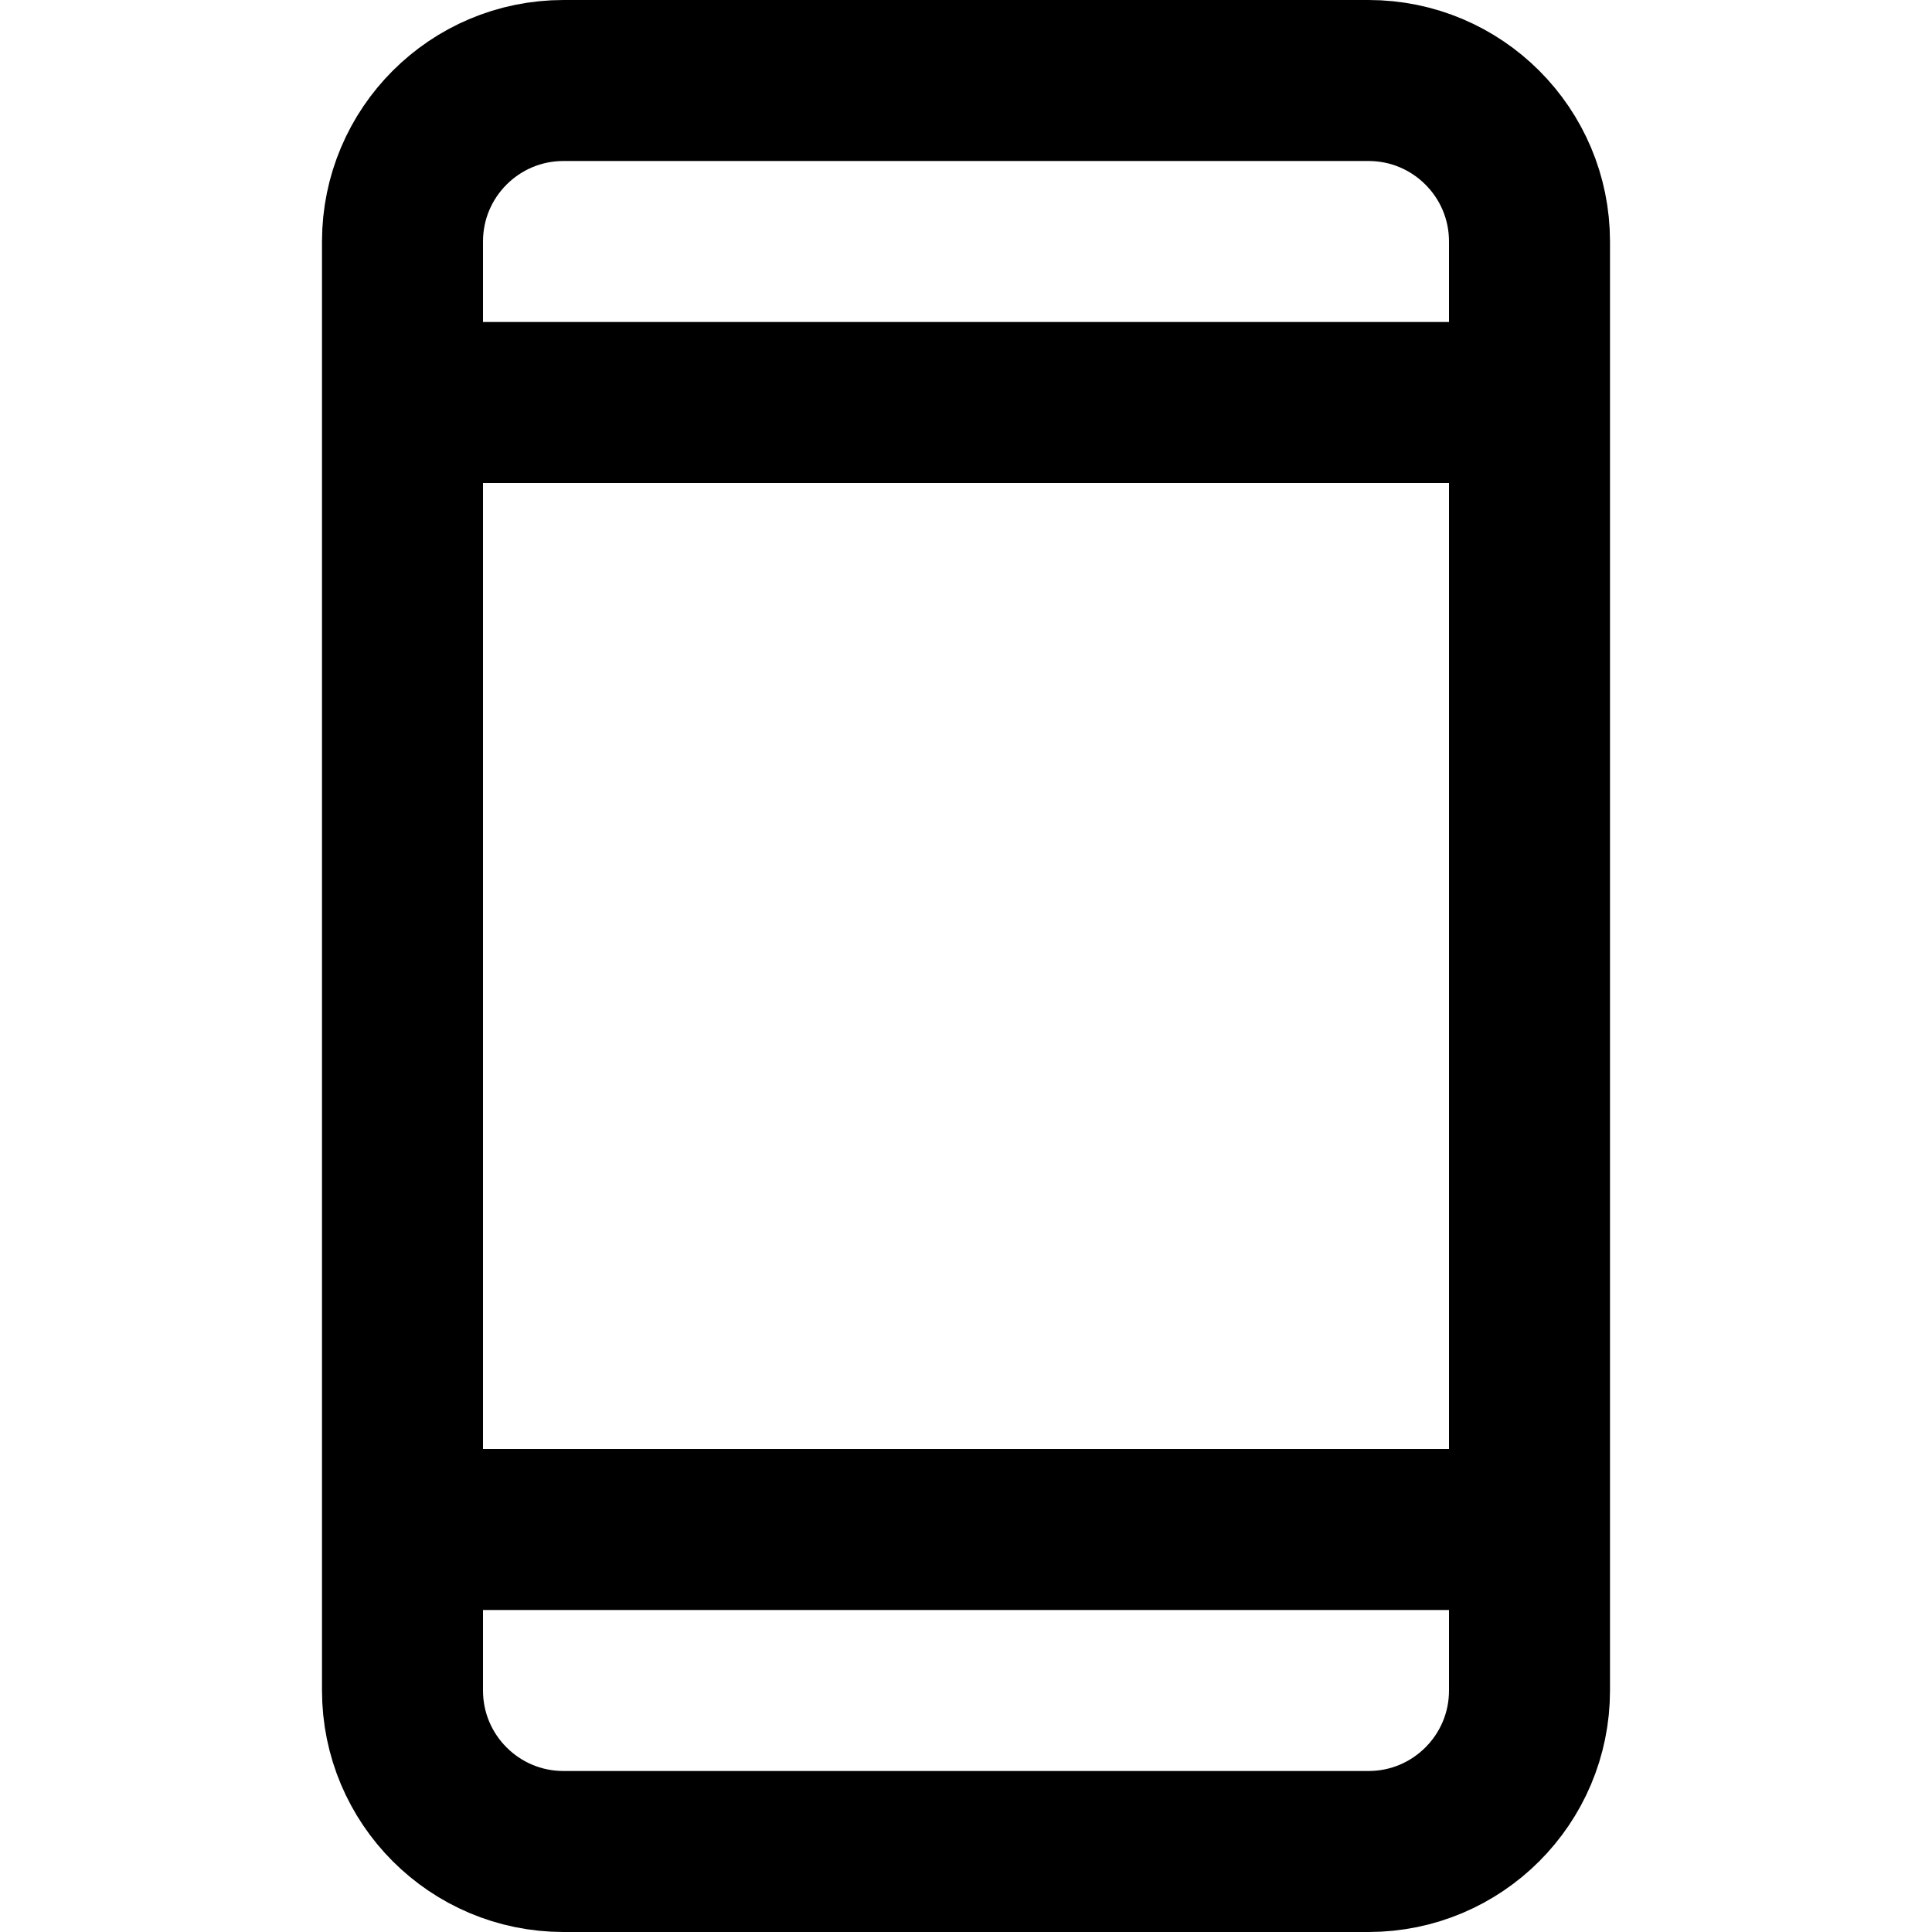
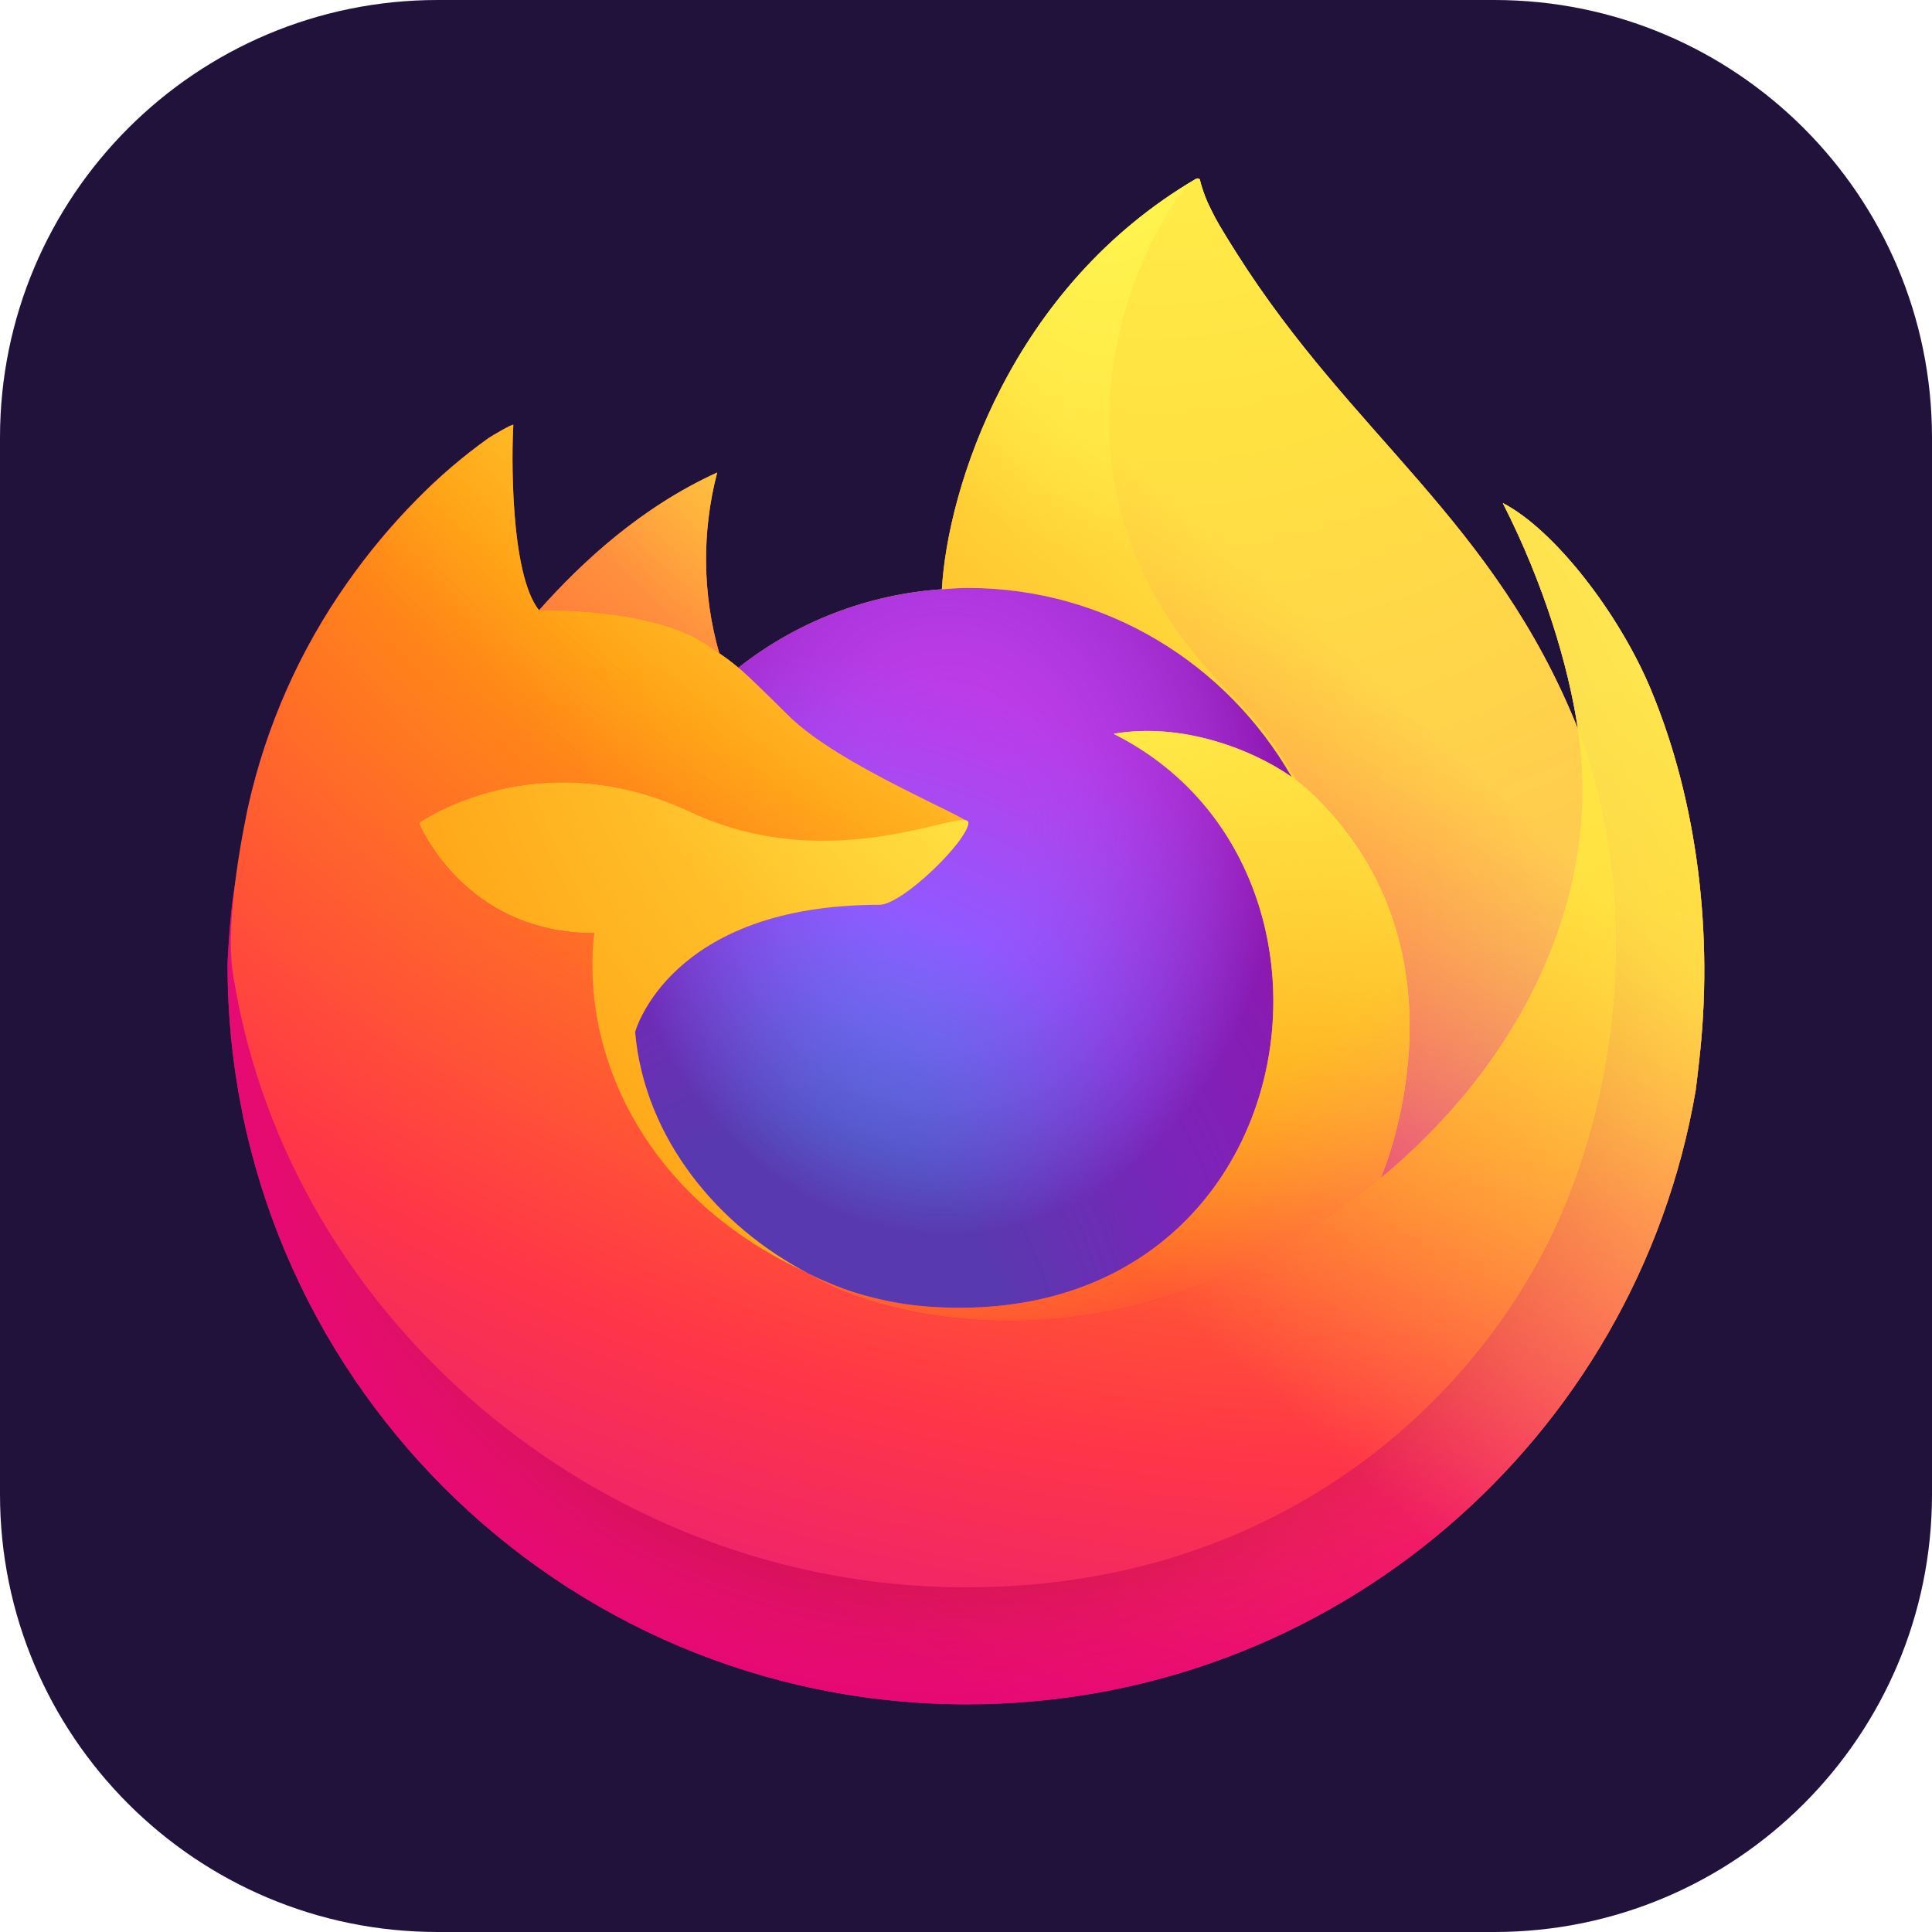
- <svg xmlns="http://www.w3.org/2000/svg" viewBox="0 0 24 24" width="40" height="40">
-   <g stroke="none" stroke-width="1" fill="none" fill-rule="evenodd">
-     <g transform="translate(5, 1)" stroke="#000000" stroke-width="2">
-       <rect x="0" y="0" width="14" height="22" rx="2" />
-       <path d="M0,4 L14,4" />
-       <path d="M0,18 L14,18" />
-     </g>
+ <svg xmlns="http://www.w3.org/2000/svg" id="Layer_1" width="512" height="512" viewBox="0 0 512 512">
+   <defs>
+     <style>.cls-1{fill:url(#linear-gradient-2);}.cls-2{fill:url(#radial-gradient-7);}.cls-3{fill:url(#radial-gradient-10);}.cls-4{fill:url(#radial-gradient-8);}.cls-5{fill:url(#radial-gradient-5);}.cls-6{fill:url(#radial-gradient-4);}.cls-7{fill:#20123b;}.cls-8{fill:url(#radial-gradient-6);}.cls-9{fill:url(#radial-gradient);}.cls-10{fill:url(#radial-gradient-2);}.cls-11{fill:url(#radial-gradient-3);}.cls-12{fill:url(#linear-gradient);}.cls-13{fill:url(#radial-gradient-9);}</style>
+     <linearGradient id="linear-gradient" x1="-424.31" y1="640.52" x2="-424.94" y2="639.89" gradientTransform="translate(204071.54 317808.16) scale(480 -496)" gradientUnits="userSpaceOnUse">
+       <stop offset=".05" stop-color="#fff44f" />
+       <stop offset=".37" stop-color="#ff980e" />
+       <stop offset=".53" stop-color="#ff3647" />
+       <stop offset=".7" stop-color="#e31587" />
+     </linearGradient>
+     <radialGradient id="radial-gradient" cx="-424.1" cy="640.73" fx="-424.1" fy="640.73" r="1.04" gradientTransform="translate(163260.02 250318.9) scale(384 -390.47)" gradientUnits="userSpaceOnUse">
+       <stop offset=".13" stop-color="#ffbd4f" />
+       <stop offset=".28" stop-color="#ff980e" />
+       <stop offset=".47" stop-color="#ff3750" />
+       <stop offset=".78" stop-color="#eb0878" />
+       <stop offset=".86" stop-color="#e50080" />
+     </radialGradient>
+     <radialGradient id="radial-gradient-2" cx="-424.43" cy="640.28" fx="-424.43" fy="640.28" r="1.04" gradientTransform="translate(167306.53 250268.53) scale(393.6 -390.47)" gradientUnits="userSpaceOnUse">
+       <stop offset=".3" stop-color="#960e18" />
+       <stop offset=".35" stop-color="#b11927" stop-opacity=".74" />
+       <stop offset=".43" stop-color="#db293d" stop-opacity=".34" />
+       <stop offset=".5" stop-color="#f5334b" stop-opacity=".09" />
+       <stop offset=".53" stop-color="#ff3750" stop-opacity="0" />
+     </radialGradient>
+     <radialGradient id="radial-gradient-3" cx="-421.9" cy="640.21" fx="-421.9" fy="640.21" r="1.14" gradientTransform="translate(48912.71 125279.59) scale(115.24 -195.64)" gradientUnits="userSpaceOnUse">
+       <stop offset=".13" stop-color="#fff44f" />
+       <stop offset=".53" stop-color="#ff980e" />
+     </radialGradient>
+     <radialGradient id="radial-gradient-4" cx="-423.73" cy="639.46" fx="-423.73" fy="639.46" r=".82" gradientTransform="translate(90666.2 149987.22) scale(213.48 -233.98)" gradientUnits="userSpaceOnUse">
+       <stop offset=".35" stop-color="#3a8ee6" />
+       <stop offset=".67" stop-color="#9059ff" />
+       <stop offset="1" stop-color="#c139e6" />
+     </radialGradient>
+     <radialGradient id="radial-gradient-5" cx="-423.26" cy="640.09" fx="-423.26" fy="640.09" r=".48" gradientTransform="translate(81571.82 149987.22) scale(192.13 -233.98)" gradientUnits="userSpaceOnUse">
+       <stop offset=".21" stop-color="#9059ff" stop-opacity="0" />
+       <stop offset=".97" stop-color="#6e008b" stop-opacity=".6" />
+     </radialGradient>
+     <radialGradient id="radial-gradient-6" cx="-416.57" cy="639.15" fx="-416.57" fy="639.15" r="2.36" gradientTransform="translate(24622.51 37615.81) scale(58.52 -58.73)" gradientUnits="userSpaceOnUse">
+       <stop offset=".1" stop-color="#ffe226" />
+       <stop offset=".79" stop-color="#ff7139" />
+     </radialGradient>
+     <radialGradient id="radial-gradient-7" cx="-424.27" cy="640.91" fx="-424.27" fy="640.91" r="1.47" gradientTransform="translate(191356.92 242174.19) scale(450.15 -377.88)" gradientUnits="userSpaceOnUse">
+       <stop offset=".11" stop-color="#fff44f" />
+       <stop offset=".46" stop-color="#ff980e" />
+       <stop offset=".72" stop-color="#ff3647" />
+       <stop offset=".9" stop-color="#e31587" />
+     </radialGradient>
+     <radialGradient id="radial-gradient-8" cx="-424.35" cy="643.73" fx="-424.35" fy="643.73" r="2.84" gradientTransform="translate(-91372.92 74718.87) rotate(83.95) scale(152.72 -153.86) skewX(.09)" gradientUnits="userSpaceOnUse">
+       <stop offset="0" stop-color="#fff44f" />
+       <stop offset=".3" stop-color="#ff980e" />
+       <stop offset=".57" stop-color="#ff3647" />
+       <stop offset=".74" stop-color="#e31587" />
+     </radialGradient>
+     <radialGradient id="radial-gradient-9" cx="-423.61" cy="640.61" fx="-423.61" fy="640.61" r="1.94" gradientTransform="translate(82909.47 122941.15) scale(195.14 -191.71)" gradientUnits="userSpaceOnUse">
+       <stop offset=".14" stop-color="#fff44f" />
+       <stop offset=".48" stop-color="#ff980e" />
+       <stop offset=".66" stop-color="#ff3647" />
+       <stop offset=".9" stop-color="#e31587" />
+     </radialGradient>
+     <radialGradient id="radial-gradient-10" cx="-422.13" cy="640.5" fx="-422.13" fy="640.5" r="2.55" gradientTransform="translate(75733.04 102483.99) scale(178.59 -159.77)" gradientUnits="userSpaceOnUse">
+       <stop offset=".09" stop-color="#fff44f" />
+       <stop offset=".63" stop-color="#ff980e" />
+     </radialGradient>
+     <linearGradient id="linear-gradient-2" x1="-424.35" y1="640.52" x2="-424.85" y2="639.95" gradientTransform="translate(204069.84 317808.16) scale(480 -496)" gradientUnits="userSpaceOnUse">
+       <stop offset=".17" stop-color="#fff44f" stop-opacity=".8" />
+       <stop offset=".6" stop-color="#fff44f" stop-opacity="0" />
+     </linearGradient>
+   </defs>
+   <rect class="cls-7" width="512" height="512" rx="116" ry="116" />
+   <g>
+     <path id="shape-base" class="cls-12" d="M437.57,182.91c-8.52-20.48-25.76-42.6-39.31-49.59,11.02,21.61,17.4,43.29,19.84,59.46,0,.03,.01,.11,.04,.33-22.16-55.22-59.72-77.49-90.4-125.97-1.55-2.45-3.1-4.91-4.62-7.5-.77-1.32-1.49-2.68-2.16-4.05-1.27-2.46-2.26-5.06-2.93-7.75,0-.26-.18-.49-.45-.53-.12-.03-.25-.03-.37,0-.03,0-.07,.04-.1,.05-.04,.02-.1,.06-.14,.08,.02-.03,.07-.1,.08-.11-49.22,28.83-65.92,82.15-67.45,108.83-19.65,1.35-38.45,8.59-53.92,20.78-1.62-1.37-3.31-2.65-5.08-3.83-4.47-15.62-4.66-32.16-.55-47.88-20.13,9.16-35.78,23.65-47.16,36.44h-.09c-7.77-9.84-7.22-42.29-6.78-49.07-.09-.42-5.79,2.96-6.54,3.47-6.85,4.89-13.26,10.38-19.15,16.4-6.7,6.79-12.82,14.13-18.3,21.94,0,0,0,.02,0,.03,0-.01,0-.02,0-.03-12.6,17.85-21.53,38.03-26.29,59.36-.09,.42-.17,.87-.26,1.29-.37,1.73-1.7,10.35-1.93,12.23-.02,.14-.03,.28-.04,.43-1.72,8.92-2.78,17.96-3.18,27.03,0,.33-.02,.67-.02,1,0,108.2,87.73,195.91,195.94,195.91,96.91,0,177.37-70.35,193.13-162.76,.33-2.51,.6-5.03,.89-7.56,3.89-33.6-.43-68.91-12.71-98.44Zm-225.83,153.35c.92,.44,1.78,.92,2.72,1.34,.04,.03,.09,.06,.13,.08-.96-.46-1.91-.93-2.85-1.42Zm206.42-143.1l-.03-.19c0,.07,.02,.14,.03,.21v-.02Z" />
+     <path id="body-outer-ring" class="cls-9" d="M437.57,182.91c-8.52-20.48-25.76-42.6-39.31-49.59,11.02,21.61,17.4,43.29,19.84,59.46,0-.05,0,.04,.03,.18,0,.07,.02,.14,.03,.21,18.49,50.12,8.42,101.08-6.1,132.22-22.45,48.18-76.81,97.57-161.9,95.16-91.93-2.6-172.91-70.81-188.03-160.15-2.75-14.09,0-21.24,1.39-32.68-1.69,8.82-2.33,11.37-3.18,27.03,0,.33-.02,.67-.02,1,0,108.2,87.73,195.91,195.93,195.91,96.91,0,177.37-70.35,193.13-162.76,.33-2.51,.6-5.03,.89-7.56,3.89-33.6-.43-68.91-12.71-98.44Z" />
+     <path id="body-outer-ring-shadow" class="cls-10" d="M437.57,182.91c-8.52-20.48-25.76-42.6-39.31-49.59,11.02,21.61,17.4,43.29,19.84,59.46,0-.05,0,.04,.03,.18,0,.07,.02,.14,.03,.21,18.49,50.12,8.42,101.08-6.1,132.22-22.45,48.18-76.81,97.57-161.9,95.16-91.93-2.6-172.91-70.81-188.03-160.15-2.75-14.09,0-21.24,1.39-32.68-1.69,8.82-2.33,11.37-3.18,27.03,0,.33-.02,.67-.02,1,0,108.2,87.73,195.91,195.93,195.91,96.91,0,177.37-70.35,193.13-162.76,.33-2.51,.6-5.03,.89-7.56,3.89-33.6-.43-68.91-12.71-98.44Z" />
+     <path id="tail-tip" class="cls-11" d="M342.36,205.94c.43,.3,.82,.6,1.22,.9-4.92-8.73-11.04-16.72-18.19-23.73-60.91-60.9-15.97-132.05-8.39-135.66,.02-.03,.07-.1,.08-.11-49.22,28.83-65.92,82.15-67.45,108.83,2.28-.16,4.56-.35,6.88-.35,36.73,0,68.72,20.19,85.85,50.13h0Z" />
+     <path id="globe-base" class="cls-6" d="M256.63,218.1c-.32,4.87-17.54,21.68-23.56,21.68-55.72,0-64.76,33.7-64.76,33.7,2.47,28.38,22.23,51.75,46.15,64.12,1.09,.56,2.2,1.07,3.3,1.58,1.9,.84,3.81,1.62,5.76,2.35,8.2,2.9,16.8,4.56,25.49,4.92,97.66,4.58,116.57-116.74,46.1-151.98,18.05-3.14,36.78,4.12,47.24,11.47-17.13-29.93-49.12-50.13-85.85-50.13-2.32,0-4.6,.19-6.88,.35-19.65,1.35-38.45,8.59-53.92,20.78,2.99,2.53,6.36,5.91,13.46,12.9,13.29,13.1,47.39,26.66,47.47,28.26h0Z" />
+     <path id="globe-shadow" class="cls-5" d="M256.63,218.1c-.32,4.87-17.54,21.68-23.56,21.68-55.72,0-64.76,33.7-64.76,33.7,2.47,28.38,22.23,51.75,46.15,64.12,1.09,.56,2.2,1.07,3.3,1.58,1.9,.84,3.81,1.62,5.76,2.35,8.2,2.9,16.8,4.56,25.49,4.92,97.66,4.58,116.57-116.74,46.1-151.98,18.05-3.14,36.78,4.12,47.24,11.47-17.13-29.93-49.12-50.13-85.85-50.13-2.32,0-4.6,.19-6.88,.35-19.65,1.35-38.45,8.59-53.92,20.78,2.99,2.53,6.36,5.91,13.46,12.9,13.29,13.1,47.39,26.66,47.47,28.26h0Z" />
+     <path id="ear" class="cls-8" d="M186.56,170.42c1.36,.88,2.72,1.78,4.06,2.69-4.47-15.62-4.66-32.16-.55-47.88-20.13,9.16-35.78,23.65-47.16,36.44,.94-.03,29.36-.54,43.65,8.75h0Z" />
+     <path id="body" class="cls-2" d="M62.14,260.41c15.12,89.34,96.1,157.55,188.03,160.15,85.08,2.41,139.44-46.98,161.9-95.16,14.51-31.14,24.58-82.1,6.1-132.22v-.02s-.03-.19-.03-.19c-.02-.15-.03-.23-.03-.18,0,.03,.01,.11,.04,.33,6.95,45.38-16.13,89.34-52.22,119.07l-.11,.26c-70.31,57.25-137.6,34.54-151.22,25.25-.96-.46-1.91-.93-2.85-1.42-40.99-19.59-57.93-56.94-54.3-88.97-34.61,0-46.42-29.19-46.42-29.19,0,0,31.08-22.16,72.04-2.89,37.94,17.85,73.56,2.89,73.57,2.89-.07-1.59-34.17-15.16-47.47-28.25-7.1-7-10.48-10.37-13.46-12.9-1.62-1.37-3.31-2.65-5.08-3.83-1.34-.91-2.7-1.81-4.06-2.69-14.29-9.29-42.71-8.78-43.65-8.75h-.09c-7.77-9.84-7.22-42.29-6.78-49.07-.09-.42-5.79,2.96-6.54,3.47-6.85,4.89-13.26,10.38-19.15,16.4-6.7,6.79-12.82,14.14-18.3,21.95,0,0,0,.02,0,.03,0-.01,0-.02,0-.03-12.6,17.85-21.53,38.03-26.29,59.36-.09,.42-7.05,30.85-3.62,46.63h0Z" />
+     <path id="tail-flame" class="cls-4" d="M325.38,183.1c7.15,7.02,13.27,15.01,18.19,23.73,1.08,.81,2.09,1.62,2.94,2.41,44.42,40.93,21.15,98.81,19.41,102.94,36.09-29.73,59.17-73.69,52.22-119.07-22.16-55.22-59.72-77.49-90.4-125.97-1.55-2.45-3.1-4.91-4.62-7.5-.77-1.32-1.49-2.68-2.16-4.05-1.27-2.46-2.26-5.06-2.93-7.75,0-.26-.18-.49-.45-.53-.12-.03-.25-.03-.37,0-.03,0-.07,.04-.1,.05-.04,.02-.1,.06-.14,.08-7.57,3.61-52.51,74.76,8.4,135.65h0Z" />
+     <path id="tail-small" class="cls-13" d="M346.52,209.24c-.86-.79-1.86-1.6-2.94-2.41-.4-.3-.79-.6-1.22-.9-10.46-7.35-29.2-14.61-47.24-11.47,70.47,35.23,51.55,156.56-46.1,151.98-8.7-.35-17.29-2.01-25.49-4.92-1.94-.73-3.86-1.51-5.76-2.35-1.11-.5-2.21-1.01-3.3-1.58,.04,.03,.09,.06,.13,.08,13.62,9.29,80.91,32.01,151.22-25.25l.11-.26c1.74-4.12,25.01-62.01-19.41-102.94h0Z" />
+     <path id="cheek-tufts" class="cls-3" d="M168.31,273.48s9.04-33.7,64.76-33.7c6.02,0,23.24-16.81,23.56-21.68s-35.63,14.96-73.57-2.89c-40.96-19.27-72.04,2.89-72.04,2.89,0,0,11.8,29.19,46.42,29.19-3.63,32.03,13.3,69.38,54.3,88.97,.92,.44,1.78,.92,2.72,1.34-23.93-12.37-43.68-35.74-46.15-64.12Z" />
+     <path id="overlay-yellow" class="cls-1" d="M437.57,182.91c-8.52-20.48-25.76-42.6-39.31-49.59,11.02,21.61,17.4,43.29,19.84,59.46,0,.03,.01,.11,.04,.33-22.16-55.22-59.72-77.49-90.4-125.97-1.55-2.45-3.1-4.91-4.62-7.5-.77-1.32-1.49-2.68-2.16-4.05-1.27-2.46-2.26-5.06-2.93-7.75,0-.26-.18-.49-.45-.53-.12-.03-.25-.03-.37,0-.03,0-.07,.04-.1,.05-.04,.02-.1,.06-.14,.08,.02-.03,.07-.1,.08-.11-49.22,28.83-65.92,82.15-67.45,108.83,2.28-.16,4.56-.35,6.88-.35,36.73,0,68.72,20.19,85.85,50.13-10.46-7.35-29.2-14.61-47.24-11.47,70.47,35.23,51.55,156.56-46.1,151.98-8.7-.35-17.29-2.01-25.49-4.92-1.94-.73-3.86-1.51-5.76-2.35-1.11-.5-2.21-1.01-3.3-1.58,.04,.03,.09,.06,.13,.08-.96-.46-1.91-.93-2.85-1.42,.92,.44,1.78,.92,2.72,1.34-23.93-12.37-43.69-35.74-46.15-64.12,0,0,9.04-33.7,64.76-33.7,6.02,0,23.24-16.81,23.56-21.68-.07-1.59-34.17-15.16-47.47-28.25-7.1-7-10.48-10.37-13.46-12.9-1.62-1.37-3.31-2.65-5.08-3.83-4.47-15.62-4.66-32.16-.55-47.88-20.13,9.16-35.78,23.65-47.16,36.44h-.09c-7.77-9.84-7.22-42.29-6.78-49.07-.09-.42-5.79,2.96-6.54,3.47-6.85,4.89-13.26,10.38-19.15,16.4-6.7,6.79-12.81,14.13-18.29,21.94,0,0,0,.02,0,.03,0-.01,0-.02,0-.03-12.6,17.85-21.53,38.03-26.29,59.36-.09,.42-.17,.87-.26,1.29-.37,1.73-2.03,10.48-2.26,12.36-.02,.14,.02-.14,0,0-1.51,9.05-2.48,18.17-2.89,27.34,0,.33-.02,.67-.02,1,0,108.2,87.72,195.91,195.93,195.91,96.91,0,177.37-70.35,193.13-162.76,.33-2.51,.6-5.03,.89-7.56,3.89-33.6-.43-68.91-12.71-98.44Zm-19.44,10.06c0,.07,.02,.14,.03,.21v-.02s-.03-.19-.03-.19Z" />
  </g>
</svg>
